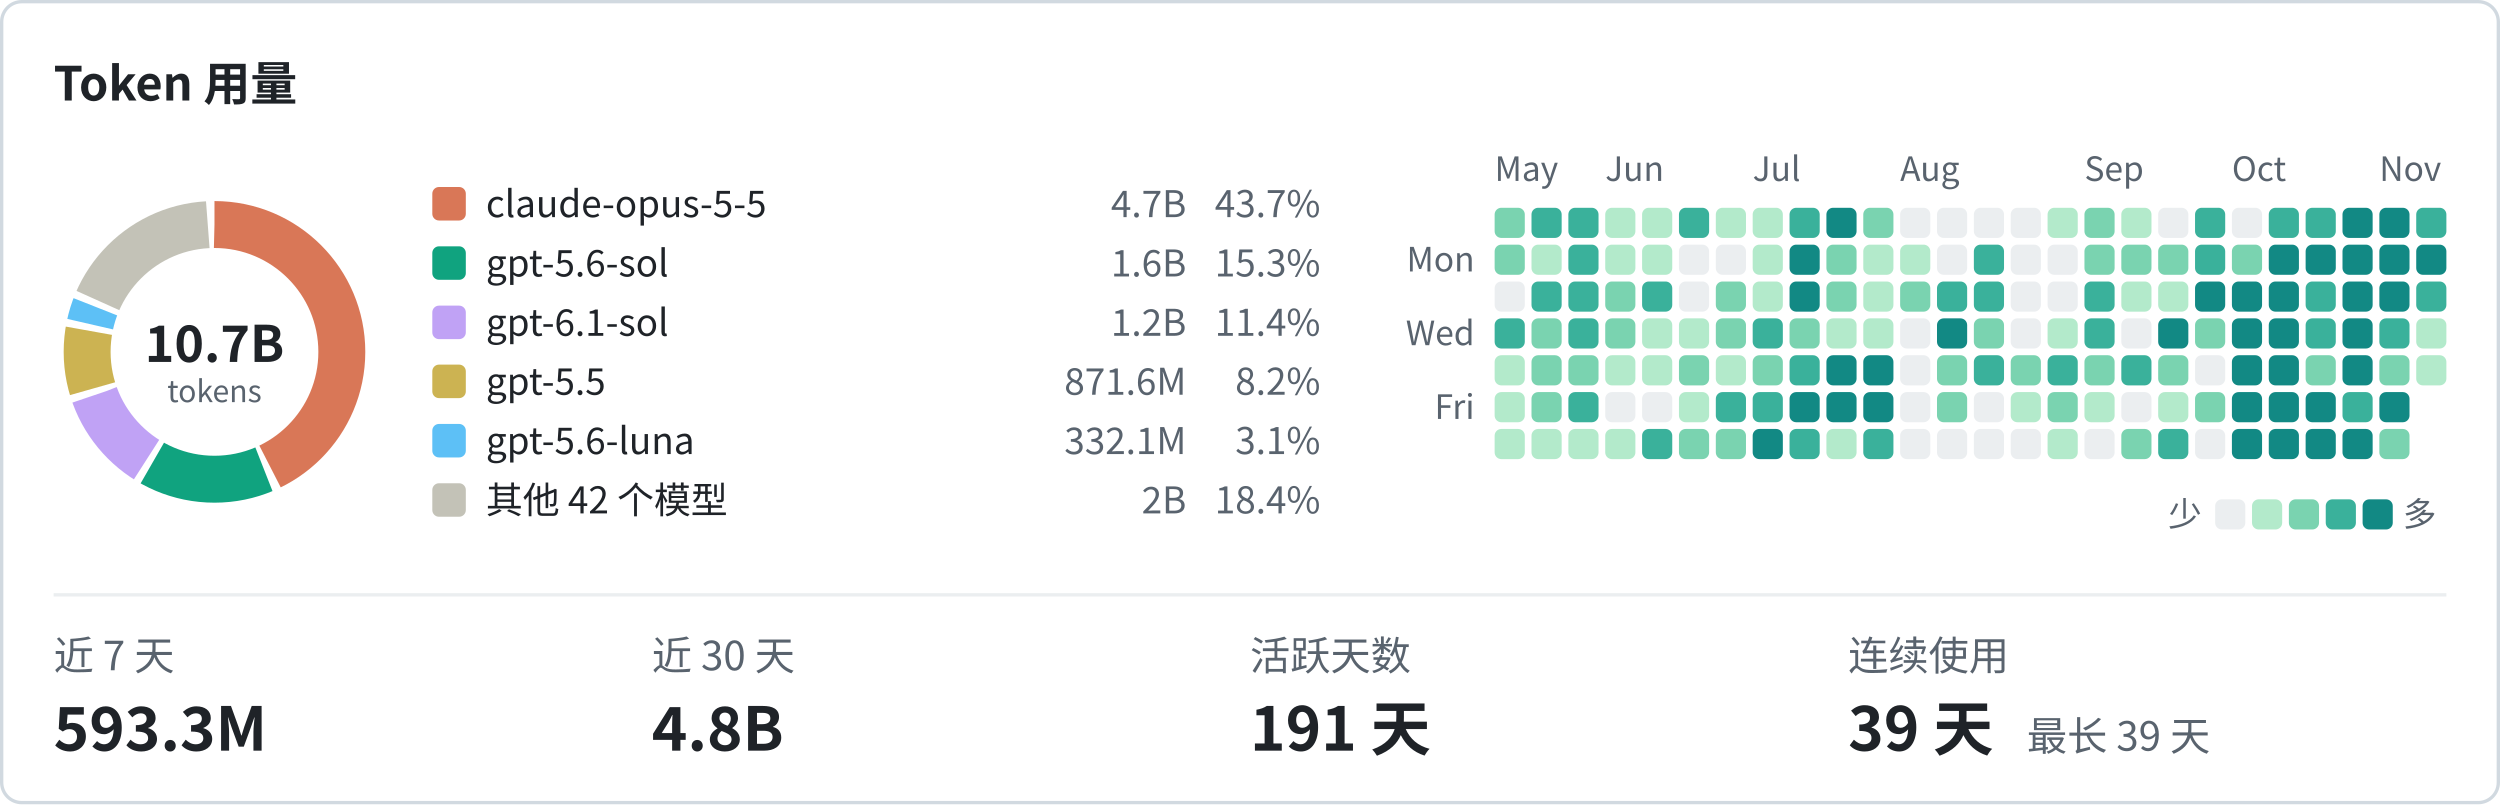
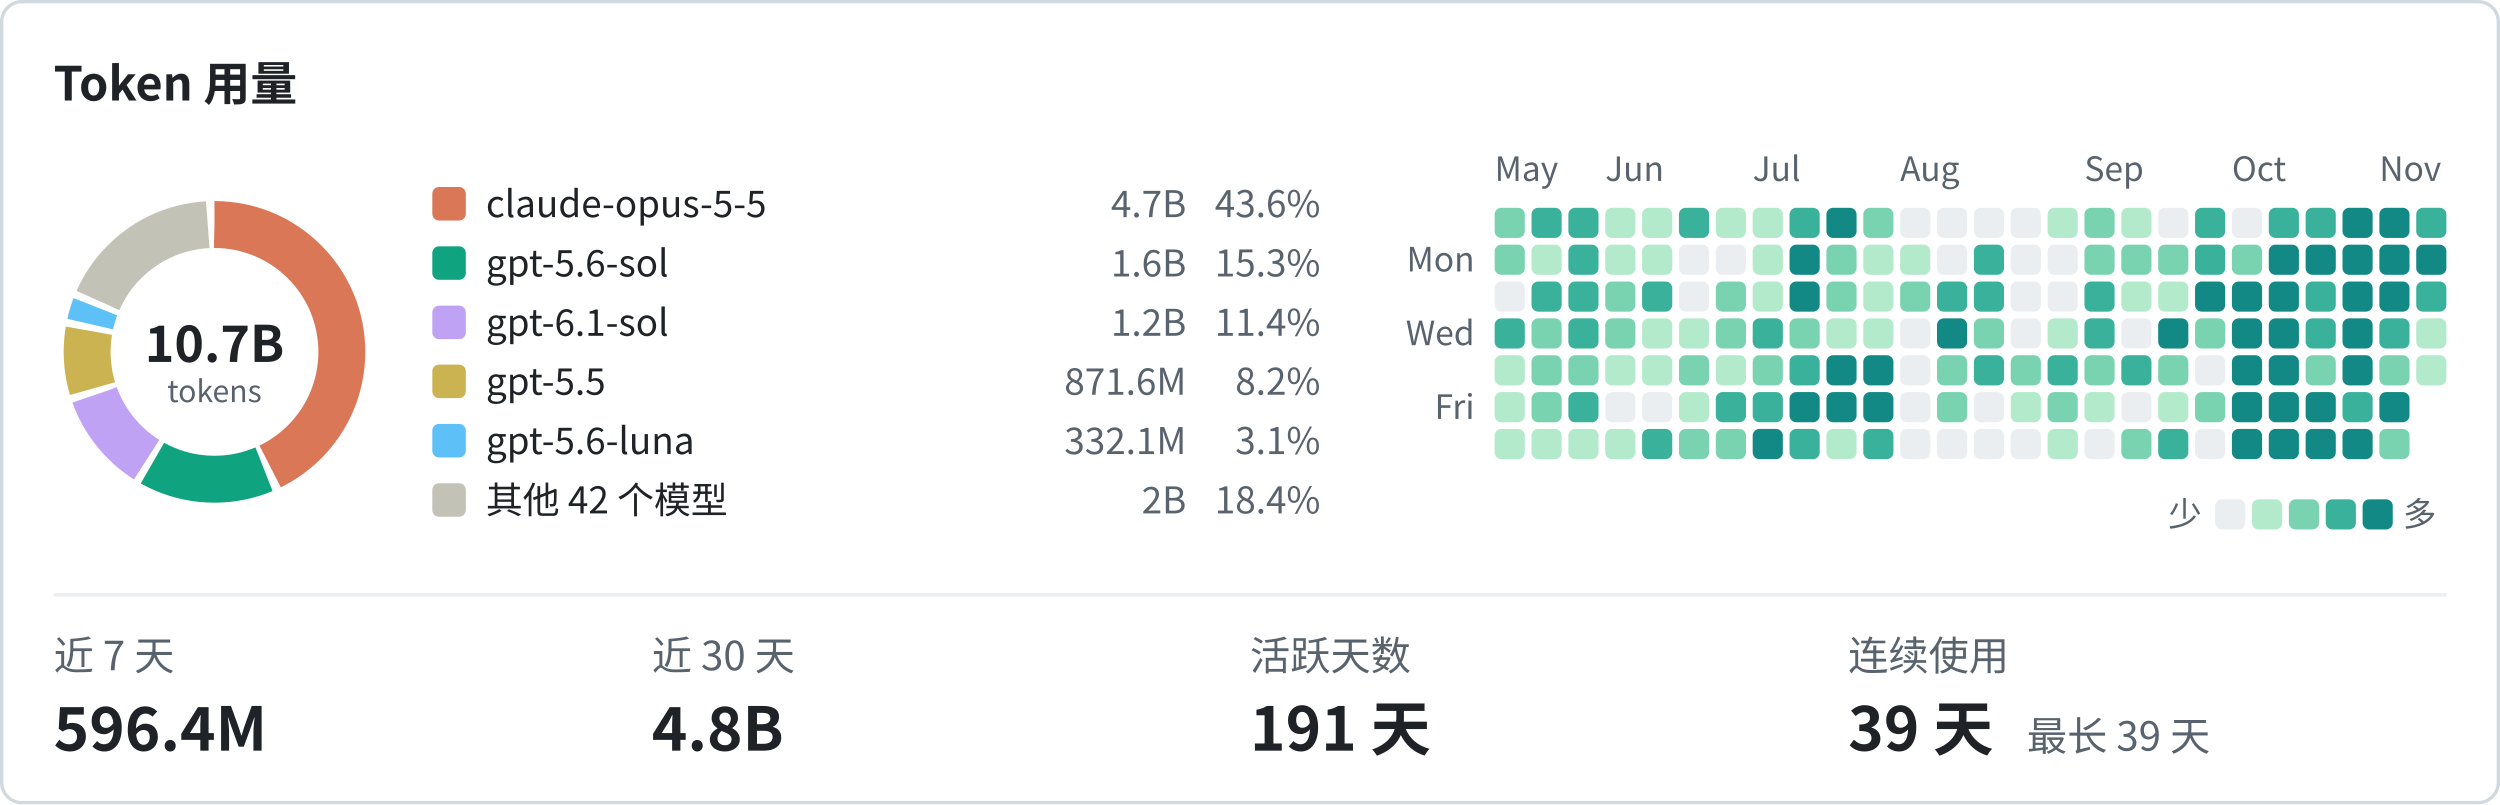
<svg xmlns="http://www.w3.org/2000/svg" width="746" height="240" viewBox="0 0 746 240" font-family="system-ui, -apple-system, 'Segoe UI', 'PingFang SC', 'Microsoft YaHei', 'Noto Sans CJK SC', sans-serif">
  <rect x="0.5" y="0.5" width="745" height="239" rx="6" fill="none" stroke="#d1d9e0" />
  <text x="16" y="30" font-size="14" font-weight="600" fill="#1f2328">Token 用量</text>
  <text x="446" y="54" font-size="10" fill="#59636e">May</text>
  <text x="479" y="54" font-size="10" fill="#59636e">Jun</text>
  <text x="523" y="54" font-size="10" fill="#59636e">Jul</text>
  <text x="567" y="54" font-size="10" fill="#59636e">Aug</text>
  <text x="622" y="54" font-size="10" fill="#59636e">Sep</text>
  <text x="666" y="54" font-size="10" fill="#59636e">Oct</text>
  <text x="710" y="54" font-size="10" fill="#59636e">Nov</text>
  <text x="440" y="81" font-size="10" text-anchor="end" fill="#59636e">Mon</text>
  <text x="440" y="103" font-size="10" text-anchor="end" fill="#59636e">Wed</text>
  <text x="440" y="125" font-size="10" text-anchor="end" fill="#59636e">Fri</text>
  <rect x="446" y="62" width="9" height="9" rx="2" fill="#7ad3b0" />
  <rect x="446" y="73" width="9" height="9" rx="2" fill="#7ad3b0" />
  <rect x="446" y="84" width="9" height="9" rx="2" fill="#ebeef0" />
  <rect x="446" y="95" width="9" height="9" rx="2" fill="#3ab19b" />
  <rect x="446" y="106" width="9" height="9" rx="2" fill="#b3eacb" />
  <rect x="446" y="117" width="9" height="9" rx="2" fill="#b3eacb" />
  <rect x="446" y="128" width="9" height="9" rx="2" fill="#b3eacb" />
  <rect x="457" y="62" width="9" height="9" rx="2" fill="#3ab19b" />
  <rect x="457" y="73" width="9" height="9" rx="2" fill="#b3eacb" />
  <rect x="457" y="84" width="9" height="9" rx="2" fill="#3ab19b" />
  <rect x="457" y="95" width="9" height="9" rx="2" fill="#7ad3b0" />
  <rect x="457" y="106" width="9" height="9" rx="2" fill="#7ad3b0" />
  <rect x="457" y="117" width="9" height="9" rx="2" fill="#7ad3b0" />
  <rect x="457" y="128" width="9" height="9" rx="2" fill="#b3eacb" />
  <rect x="468" y="62" width="9" height="9" rx="2" fill="#3ab19b" />
  <rect x="468" y="73" width="9" height="9" rx="2" fill="#3ab19b" />
  <rect x="468" y="84" width="9" height="9" rx="2" fill="#3ab19b" />
  <rect x="468" y="95" width="9" height="9" rx="2" fill="#3ab19b" />
  <rect x="468" y="106" width="9" height="9" rx="2" fill="#7ad3b0" />
  <rect x="468" y="117" width="9" height="9" rx="2" fill="#3ab19b" />
  <rect x="468" y="128" width="9" height="9" rx="2" fill="#b3eacb" />
  <rect x="479" y="62" width="9" height="9" rx="2" fill="#b3eacb" />
  <rect x="479" y="73" width="9" height="9" rx="2" fill="#b3eacb" />
  <rect x="479" y="84" width="9" height="9" rx="2" fill="#7ad3b0" />
  <rect x="479" y="95" width="9" height="9" rx="2" fill="#7ad3b0" />
  <rect x="479" y="106" width="9" height="9" rx="2" fill="#b3eacb" />
  <rect x="479" y="117" width="9" height="9" rx="2" fill="#ebeef0" />
  <rect x="479" y="128" width="9" height="9" rx="2" fill="#b3eacb" />
  <rect x="490" y="62" width="9" height="9" rx="2" fill="#b3eacb" />
  <rect x="490" y="73" width="9" height="9" rx="2" fill="#b3eacb" />
  <rect x="490" y="84" width="9" height="9" rx="2" fill="#3ab19b" />
  <rect x="490" y="95" width="9" height="9" rx="2" fill="#b3eacb" />
  <rect x="490" y="106" width="9" height="9" rx="2" fill="#b3eacb" />
  <rect x="490" y="117" width="9" height="9" rx="2" fill="#ebeef0" />
  <rect x="490" y="128" width="9" height="9" rx="2" fill="#3ab19b" />
  <rect x="501" y="62" width="9" height="9" rx="2" fill="#3ab19b" />
  <rect x="501" y="73" width="9" height="9" rx="2" fill="#ebeef0" />
  <rect x="501" y="84" width="9" height="9" rx="2" fill="#ebeef0" />
  <rect x="501" y="95" width="9" height="9" rx="2" fill="#b3eacb" />
  <rect x="501" y="106" width="9" height="9" rx="2" fill="#7ad3b0" />
  <rect x="501" y="117" width="9" height="9" rx="2" fill="#b3eacb" />
  <rect x="501" y="128" width="9" height="9" rx="2" fill="#7ad3b0" />
  <rect x="512" y="62" width="9" height="9" rx="2" fill="#b3eacb" />
  <rect x="512" y="73" width="9" height="9" rx="2" fill="#ebeef0" />
  <rect x="512" y="84" width="9" height="9" rx="2" fill="#7ad3b0" />
  <rect x="512" y="95" width="9" height="9" rx="2" fill="#7ad3b0" />
  <rect x="512" y="106" width="9" height="9" rx="2" fill="#b3eacb" />
  <rect x="512" y="117" width="9" height="9" rx="2" fill="#3ab19b" />
  <rect x="512" y="128" width="9" height="9" rx="2" fill="#7ad3b0" />
  <rect x="523" y="62" width="9" height="9" rx="2" fill="#b3eacb" />
  <rect x="523" y="73" width="9" height="9" rx="2" fill="#b3eacb" />
  <rect x="523" y="84" width="9" height="9" rx="2" fill="#b3eacb" />
  <rect x="523" y="95" width="9" height="9" rx="2" fill="#3ab19b" />
  <rect x="523" y="106" width="9" height="9" rx="2" fill="#7ad3b0" />
  <rect x="523" y="117" width="9" height="9" rx="2" fill="#3ab19b" />
  <rect x="523" y="128" width="9" height="9" rx="2" fill="#128984" />
  <rect x="534" y="62" width="9" height="9" rx="2" fill="#3ab19b" />
  <rect x="534" y="73" width="9" height="9" rx="2" fill="#128984" />
  <rect x="534" y="84" width="9" height="9" rx="2" fill="#128984" />
  <rect x="534" y="95" width="9" height="9" rx="2" fill="#7ad3b0" />
  <rect x="534" y="106" width="9" height="9" rx="2" fill="#3ab19b" />
  <rect x="534" y="117" width="9" height="9" rx="2" fill="#128984" />
  <rect x="534" y="128" width="9" height="9" rx="2" fill="#3ab19b" />
  <rect x="545" y="62" width="9" height="9" rx="2" fill="#128984" />
  <rect x="545" y="73" width="9" height="9" rx="2" fill="#7ad3b0" />
  <rect x="545" y="84" width="9" height="9" rx="2" fill="#7ad3b0" />
  <rect x="545" y="95" width="9" height="9" rx="2" fill="#b3eacb" />
  <rect x="545" y="106" width="9" height="9" rx="2" fill="#128984" />
  <rect x="545" y="117" width="9" height="9" rx="2" fill="#128984" />
  <rect x="545" y="128" width="9" height="9" rx="2" fill="#b3eacb" />
  <rect x="556" y="62" width="9" height="9" rx="2" fill="#7ad3b0" />
  <rect x="556" y="73" width="9" height="9" rx="2" fill="#b3eacb" />
  <rect x="556" y="84" width="9" height="9" rx="2" fill="#b3eacb" />
  <rect x="556" y="95" width="9" height="9" rx="2" fill="#b3eacb" />
  <rect x="556" y="106" width="9" height="9" rx="2" fill="#128984" />
  <rect x="556" y="117" width="9" height="9" rx="2" fill="#128984" />
  <rect x="556" y="128" width="9" height="9" rx="2" fill="#3ab19b" />
  <rect x="567" y="62" width="9" height="9" rx="2" fill="#ebeef0" />
  <rect x="567" y="73" width="9" height="9" rx="2" fill="#b3eacb" />
  <rect x="567" y="84" width="9" height="9" rx="2" fill="#7ad3b0" />
  <rect x="567" y="95" width="9" height="9" rx="2" fill="#ebeef0" />
  <rect x="567" y="106" width="9" height="9" rx="2" fill="#ebeef0" />
  <rect x="567" y="117" width="9" height="9" rx="2" fill="#ebeef0" />
  <rect x="567" y="128" width="9" height="9" rx="2" fill="#ebeef0" />
  <rect x="578" y="62" width="9" height="9" rx="2" fill="#ebeef0" />
  <rect x="578" y="73" width="9" height="9" rx="2" fill="#ebeef0" />
  <rect x="578" y="84" width="9" height="9" rx="2" fill="#3ab19b" />
  <rect x="578" y="95" width="9" height="9" rx="2" fill="#128984" />
  <rect x="578" y="106" width="9" height="9" rx="2" fill="#7ad3b0" />
  <rect x="578" y="117" width="9" height="9" rx="2" fill="#7ad3b0" />
  <rect x="578" y="128" width="9" height="9" rx="2" fill="#ebeef0" />
  <rect x="589" y="62" width="9" height="9" rx="2" fill="#ebeef0" />
  <rect x="589" y="73" width="9" height="9" rx="2" fill="#3ab19b" />
  <rect x="589" y="84" width="9" height="9" rx="2" fill="#3ab19b" />
  <rect x="589" y="95" width="9" height="9" rx="2" fill="#7ad3b0" />
  <rect x="589" y="106" width="9" height="9" rx="2" fill="#3ab19b" />
  <rect x="589" y="117" width="9" height="9" rx="2" fill="#ebeef0" />
  <rect x="589" y="128" width="9" height="9" rx="2" fill="#ebeef0" />
  <rect x="600" y="62" width="9" height="9" rx="2" fill="#ebeef0" />
  <rect x="600" y="73" width="9" height="9" rx="2" fill="#ebeef0" />
  <rect x="600" y="84" width="9" height="9" rx="2" fill="#ebeef0" />
  <rect x="600" y="95" width="9" height="9" rx="2" fill="#ebeef0" />
  <rect x="600" y="106" width="9" height="9" rx="2" fill="#7ad3b0" />
  <rect x="600" y="117" width="9" height="9" rx="2" fill="#b3eacb" />
  <rect x="600" y="128" width="9" height="9" rx="2" fill="#ebeef0" />
  <rect x="611" y="62" width="9" height="9" rx="2" fill="#b3eacb" />
  <rect x="611" y="73" width="9" height="9" rx="2" fill="#ebeef0" />
  <rect x="611" y="84" width="9" height="9" rx="2" fill="#ebeef0" />
  <rect x="611" y="95" width="9" height="9" rx="2" fill="#b3eacb" />
  <rect x="611" y="106" width="9" height="9" rx="2" fill="#3ab19b" />
  <rect x="611" y="117" width="9" height="9" rx="2" fill="#7ad3b0" />
  <rect x="611" y="128" width="9" height="9" rx="2" fill="#b3eacb" />
  <rect x="622" y="62" width="9" height="9" rx="2" fill="#7ad3b0" />
  <rect x="622" y="73" width="9" height="9" rx="2" fill="#7ad3b0" />
  <rect x="622" y="84" width="9" height="9" rx="2" fill="#3ab19b" />
  <rect x="622" y="95" width="9" height="9" rx="2" fill="#3ab19b" />
  <rect x="622" y="106" width="9" height="9" rx="2" fill="#7ad3b0" />
  <rect x="622" y="117" width="9" height="9" rx="2" fill="#b3eacb" />
  <rect x="622" y="128" width="9" height="9" rx="2" fill="#ebeef0" />
  <rect x="633" y="62" width="9" height="9" rx="2" fill="#b3eacb" />
  <rect x="633" y="73" width="9" height="9" rx="2" fill="#7ad3b0" />
  <rect x="633" y="84" width="9" height="9" rx="2" fill="#b3eacb" />
  <rect x="633" y="95" width="9" height="9" rx="2" fill="#ebeef0" />
  <rect x="633" y="106" width="9" height="9" rx="2" fill="#3ab19b" />
  <rect x="633" y="117" width="9" height="9" rx="2" fill="#ebeef0" />
  <rect x="633" y="128" width="9" height="9" rx="2" fill="#7ad3b0" />
  <rect x="644" y="62" width="9" height="9" rx="2" fill="#ebeef0" />
  <rect x="644" y="73" width="9" height="9" rx="2" fill="#7ad3b0" />
  <rect x="644" y="84" width="9" height="9" rx="2" fill="#b3eacb" />
  <rect x="644" y="95" width="9" height="9" rx="2" fill="#128984" />
  <rect x="644" y="106" width="9" height="9" rx="2" fill="#7ad3b0" />
  <rect x="644" y="117" width="9" height="9" rx="2" fill="#b3eacb" />
  <rect x="644" y="128" width="9" height="9" rx="2" fill="#3ab19b" />
  <rect x="655" y="62" width="9" height="9" rx="2" fill="#3ab19b" />
  <rect x="655" y="73" width="9" height="9" rx="2" fill="#3ab19b" />
  <rect x="655" y="84" width="9" height="9" rx="2" fill="#128984" />
  <rect x="655" y="95" width="9" height="9" rx="2" fill="#7ad3b0" />
  <rect x="655" y="106" width="9" height="9" rx="2" fill="#ebeef0" />
  <rect x="655" y="117" width="9" height="9" rx="2" fill="#7ad3b0" />
  <rect x="655" y="128" width="9" height="9" rx="2" fill="#ebeef0" />
  <rect x="666" y="62" width="9" height="9" rx="2" fill="#ebeef0" />
  <rect x="666" y="73" width="9" height="9" rx="2" fill="#7ad3b0" />
  <rect x="666" y="84" width="9" height="9" rx="2" fill="#128984" />
  <rect x="666" y="95" width="9" height="9" rx="2" fill="#128984" />
  <rect x="666" y="106" width="9" height="9" rx="2" fill="#128984" />
  <rect x="666" y="117" width="9" height="9" rx="2" fill="#128984" />
  <rect x="666" y="128" width="9" height="9" rx="2" fill="#128984" />
  <rect x="677" y="62" width="9" height="9" rx="2" fill="#3ab19b" />
  <rect x="677" y="73" width="9" height="9" rx="2" fill="#128984" />
  <rect x="677" y="84" width="9" height="9" rx="2" fill="#128984" />
  <rect x="677" y="95" width="9" height="9" rx="2" fill="#128984" />
  <rect x="677" y="106" width="9" height="9" rx="2" fill="#128984" />
  <rect x="677" y="117" width="9" height="9" rx="2" fill="#128984" />
  <rect x="677" y="128" width="9" height="9" rx="2" fill="#128984" />
  <rect x="688" y="62" width="9" height="9" rx="2" fill="#3ab19b" />
  <rect x="688" y="73" width="9" height="9" rx="2" fill="#128984" />
  <rect x="688" y="84" width="9" height="9" rx="2" fill="#3ab19b" />
  <rect x="688" y="95" width="9" height="9" rx="2" fill="#3ab19b" />
  <rect x="688" y="106" width="9" height="9" rx="2" fill="#7ad3b0" />
  <rect x="688" y="117" width="9" height="9" rx="2" fill="#128984" />
  <rect x="688" y="128" width="9" height="9" rx="2" fill="#128984" />
  <rect x="699" y="62" width="9" height="9" rx="2" fill="#128984" />
  <rect x="699" y="73" width="9" height="9" rx="2" fill="#128984" />
  <rect x="699" y="84" width="9" height="9" rx="2" fill="#128984" />
  <rect x="699" y="95" width="9" height="9" rx="2" fill="#128984" />
  <rect x="699" y="106" width="9" height="9" rx="2" fill="#128984" />
  <rect x="699" y="117" width="9" height="9" rx="2" fill="#3ab19b" />
  <rect x="699" y="128" width="9" height="9" rx="2" fill="#128984" />
  <rect x="710" y="62" width="9" height="9" rx="2" fill="#128984" />
  <rect x="710" y="73" width="9" height="9" rx="2" fill="#128984" />
  <rect x="710" y="84" width="9" height="9" rx="2" fill="#128984" />
  <rect x="710" y="95" width="9" height="9" rx="2" fill="#3ab19b" />
  <rect x="710" y="106" width="9" height="9" rx="2" fill="#7ad3b0" />
  <rect x="710" y="117" width="9" height="9" rx="2" fill="#128984" />
  <rect x="710" y="128" width="9" height="9" rx="2" fill="#7ad3b0" />
  <rect x="721" y="62" width="9" height="9" rx="2" fill="#3ab19b" />
  <rect x="721" y="73" width="9" height="9" rx="2" fill="#128984" />
  <rect x="721" y="84" width="9" height="9" rx="2" fill="#3ab19b" />
  <rect x="721" y="95" width="9" height="9" rx="2" fill="#b3eacb" />
  <rect x="721" y="106" width="9" height="9" rx="2" fill="#b3eacb" />
  <text x="657" y="157" font-size="10" text-anchor="end" fill="#59636e">少</text>
  <rect x="661" y="149" width="9" height="9" rx="2" fill="#ebeef0" />
  <rect x="672" y="149" width="9" height="9" rx="2" fill="#b3eacb" />
  <rect x="683" y="149" width="9" height="9" rx="2" fill="#7ad3b0" />
  <rect x="694" y="149" width="9" height="9" rx="2" fill="#3ab19b" />
  <rect x="705" y="149" width="9" height="9" rx="2" fill="#128984" />
  <text x="717" y="157" font-size="10" fill="#59636e">多</text>
-   <circle cx="64" cy="105.0" r="38" fill="none" stroke="#d97757" stroke-width="14" stroke-dasharray="102.23 238.76" stroke-dashoffset="-0.00" transform="rotate(-90 64 105.0)" />
-   <circle cx="64" cy="105.0" r="38" fill="none" stroke="#10a37f" stroke-width="14" stroke-dasharray="34.53 238.76" stroke-dashoffset="-104.23" transform="rotate(-90 64 105.0)" />
-   <circle cx="64" cy="105.0" r="38" fill="none" stroke="#c0a2f5" stroke-width="14" stroke-dasharray="25.17 238.76" stroke-dashoffset="-140.76" transform="rotate(-90 64 105.0)" />
-   <circle cx="64" cy="105.0" r="38" fill="none" stroke="#ccb352" stroke-width="14" stroke-dasharray="17.48 238.76" stroke-dashoffset="-167.93" transform="rotate(-90 64 105.0)" />
-   <circle cx="64" cy="105.0" r="38" fill="none" stroke="#5dc0f6" stroke-width="14" stroke-dasharray="5.42 238.76" stroke-dashoffset="-187.41" transform="rotate(-90 64 105.0)" />
-   <circle cx="64" cy="105.0" r="38" fill="none" stroke="#c3c2b7" stroke-width="14" stroke-dasharray="41.93 238.76" stroke-dashoffset="-194.84" transform="rotate(-90 64 105.0)" />
+   <circle cx="64" cy="105.0" r="38" fill="none" stroke="#d97757" stroke-width="14" stroke-dasharray="102.20 238.76" stroke-dashoffset="-0.00" transform="rotate(-90 64 105.0)" />
+   <circle cx="64" cy="105.0" r="38" fill="none" stroke="#10a37f" stroke-width="14" stroke-dasharray="34.52 238.76" stroke-dashoffset="-104.20" transform="rotate(-90 64 105.0)" />
+   <circle cx="64" cy="105.0" r="38" fill="none" stroke="#c0a2f5" stroke-width="14" stroke-dasharray="25.23 238.76" stroke-dashoffset="-140.72" transform="rotate(-90 64 105.0)" />
+   <circle cx="64" cy="105.0" r="38" fill="none" stroke="#ccb352" stroke-width="14" stroke-dasharray="17.47 238.76" stroke-dashoffset="-167.95" transform="rotate(-90 64 105.0)" />
+   <circle cx="64" cy="105.0" r="38" fill="none" stroke="#5dc0f6" stroke-width="14" stroke-dasharray="5.42 238.76" stroke-dashoffset="-187.43" transform="rotate(-90 64 105.0)" />
+   <circle cx="64" cy="105.0" r="38" fill="none" stroke="#c3c2b7" stroke-width="14" stroke-dasharray="41.91 238.76" stroke-dashoffset="-194.85" transform="rotate(-90 64 105.0)" />
  <text x="64" y="108.0" font-size="15" font-weight="600" text-anchor="middle" fill="#1f2328">10.7B</text>
  <text x="64" y="120.0" font-size="9" text-anchor="middle" fill="#59636e">tokens</text>
  <rect x="129" y="55.8" width="10" height="10" rx="2" fill="#d97757" />
  <text x="145" y="64.8" font-size="11" fill="#1f2328">claude-opus-5-5</text>
  <text x="354" y="64.8" font-size="11" text-anchor="end" fill="#59636e">4.7B</text>
-   <text x="394" y="64.8" font-size="11" text-anchor="end" fill="#59636e">43.7%</text>
+   <text x="394" y="64.8" font-size="11" text-anchor="end" fill="#59636e">43.6%</text>
  <rect x="129" y="73.5" width="10" height="10" rx="2" fill="#10a37f" />
  <text x="145" y="82.5" font-size="11" fill="#1f2328">gpt-5.6-sol</text>
  <text x="354" y="82.5" font-size="11" text-anchor="end" fill="#59636e">1.6B</text>
  <text x="394" y="82.5" font-size="11" text-anchor="end" fill="#59636e">15.3%</text>
  <rect x="129" y="91.2" width="10" height="10" rx="2" fill="#c0a2f5" />
  <text x="145" y="100.2" font-size="11" fill="#1f2328">gpt-6.1-sol</text>
  <text x="354" y="100.2" font-size="11" text-anchor="end" fill="#59636e">1.2B</text>
  <text x="394" y="100.2" font-size="11" text-anchor="end" fill="#59636e">11.4%</text>
  <rect x="129" y="108.8" width="10" height="10" rx="2" fill="#ccb352" />
  <text x="145" y="117.8" font-size="11" fill="#1f2328">gpt-5.5</text>
  <text x="354" y="117.8" font-size="11" text-anchor="end" fill="#59636e">871.6M</text>
  <text x="394" y="117.8" font-size="11" text-anchor="end" fill="#59636e">8.2%</text>
  <rect x="129" y="126.5" width="10" height="10" rx="2" fill="#5dc0f6" />
  <text x="145" y="135.5" font-size="11" fill="#1f2328">gpt-5.6-luna</text>
  <text x="354" y="135.5" font-size="11" text-anchor="end" fill="#59636e">332.1M</text>
  <text x="394" y="135.5" font-size="11" text-anchor="end" fill="#59636e">3.1%</text>
  <rect x="129" y="144.2" width="10" height="10" rx="2" fill="#c3c2b7" />
  <text x="145" y="153.2" font-size="11" fill="#1f2328">其他 42 个模型</text>
  <text x="354" y="153.2" font-size="11" text-anchor="end" fill="#59636e">2B</text>
  <text x="394" y="153.2" font-size="11" text-anchor="end" fill="#59636e">18.4%</text>
  <line x1="16" y1="177.5" x2="730" y2="177.5" stroke="#ebeef0" stroke-width="1" />
  <text x="16.0" y="200" font-size="12" fill="#59636e">近 7 天</text>
-   <text x="16.0" y="224" font-size="18" font-weight="600" fill="#1f2328">593.3M</text>
+   <text x="16.0" y="224" font-size="18" font-weight="600" fill="#1f2328">596.4M</text>
  <text x="194.5" y="200" font-size="12" fill="#59636e">近 30 天</text>
  <text x="194.5" y="224" font-size="18" font-weight="600" fill="#1f2328">4.8B</text>
  <text x="373.0" y="200" font-size="12" fill="#59636e">活跃天数</text>
  <text x="373.0" y="224" font-size="18" font-weight="600" fill="#1f2328">191 天</text>
  <text x="551.5" y="200" font-size="12" fill="#59636e">连续使用</text>
  <text x="551.5" y="224" font-size="18" font-weight="600" fill="#1f2328">39 天<tspan dx="10" font-size="12" font-weight="400" fill="#59636e">最长 39 天</tspan>
  </text>
</svg>
